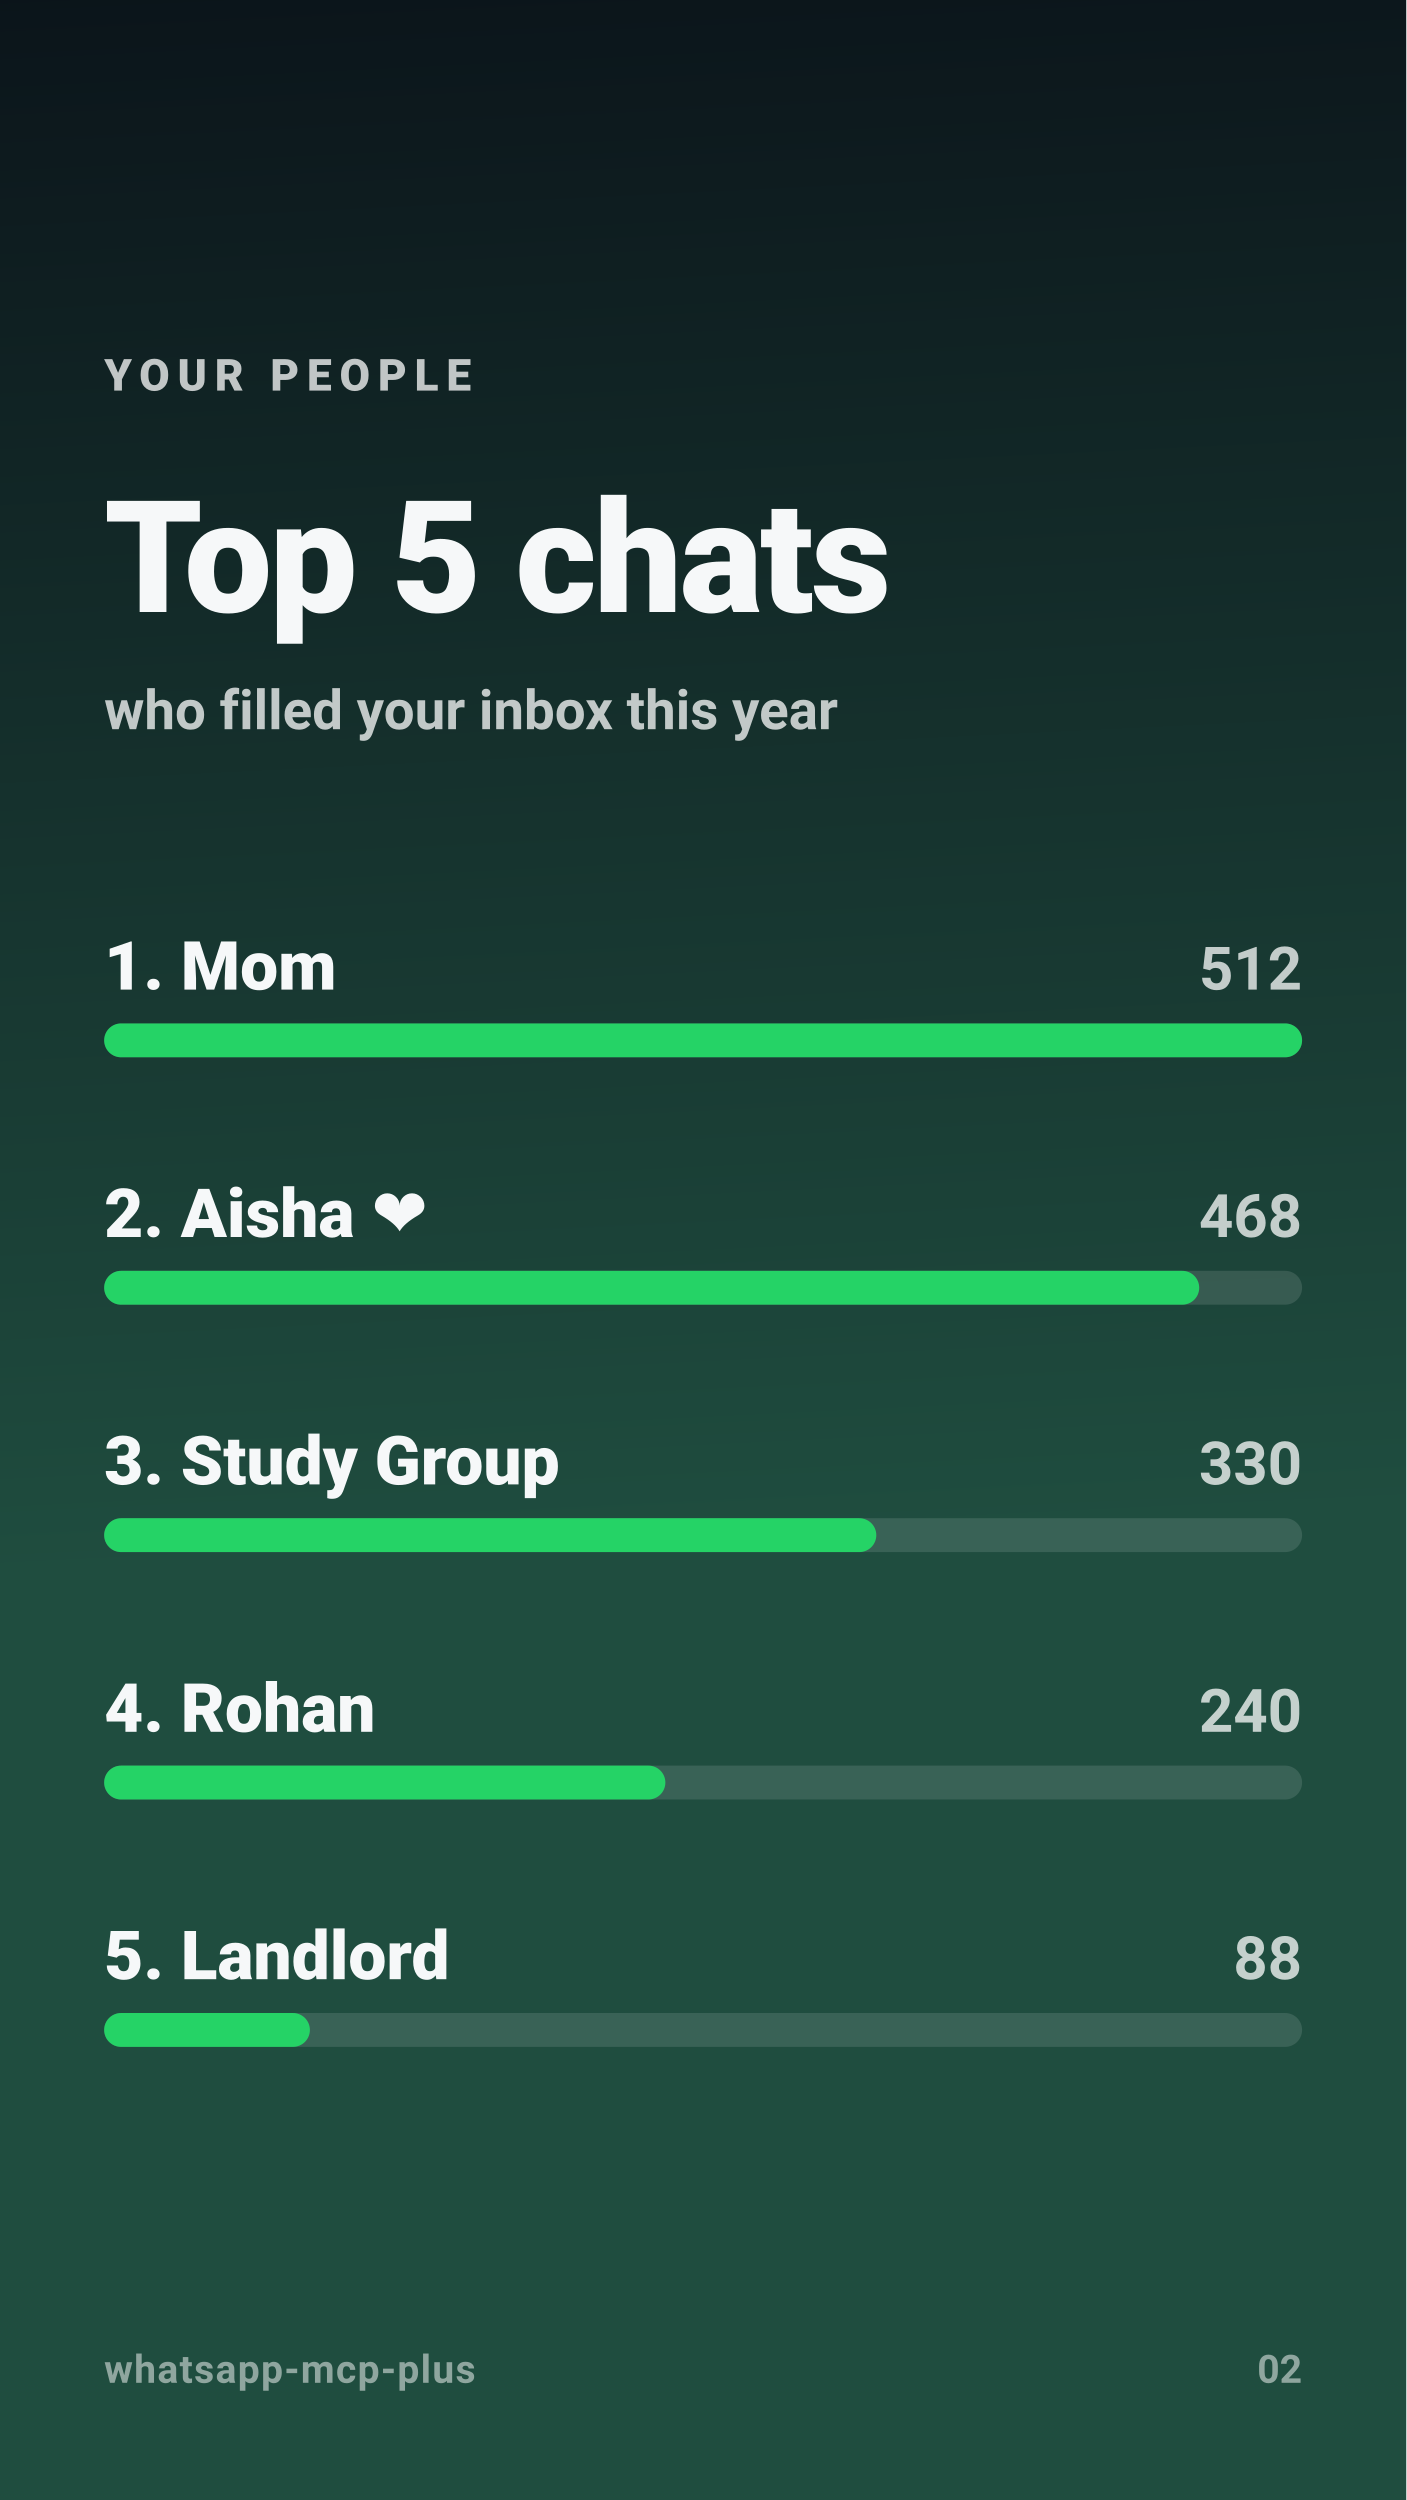
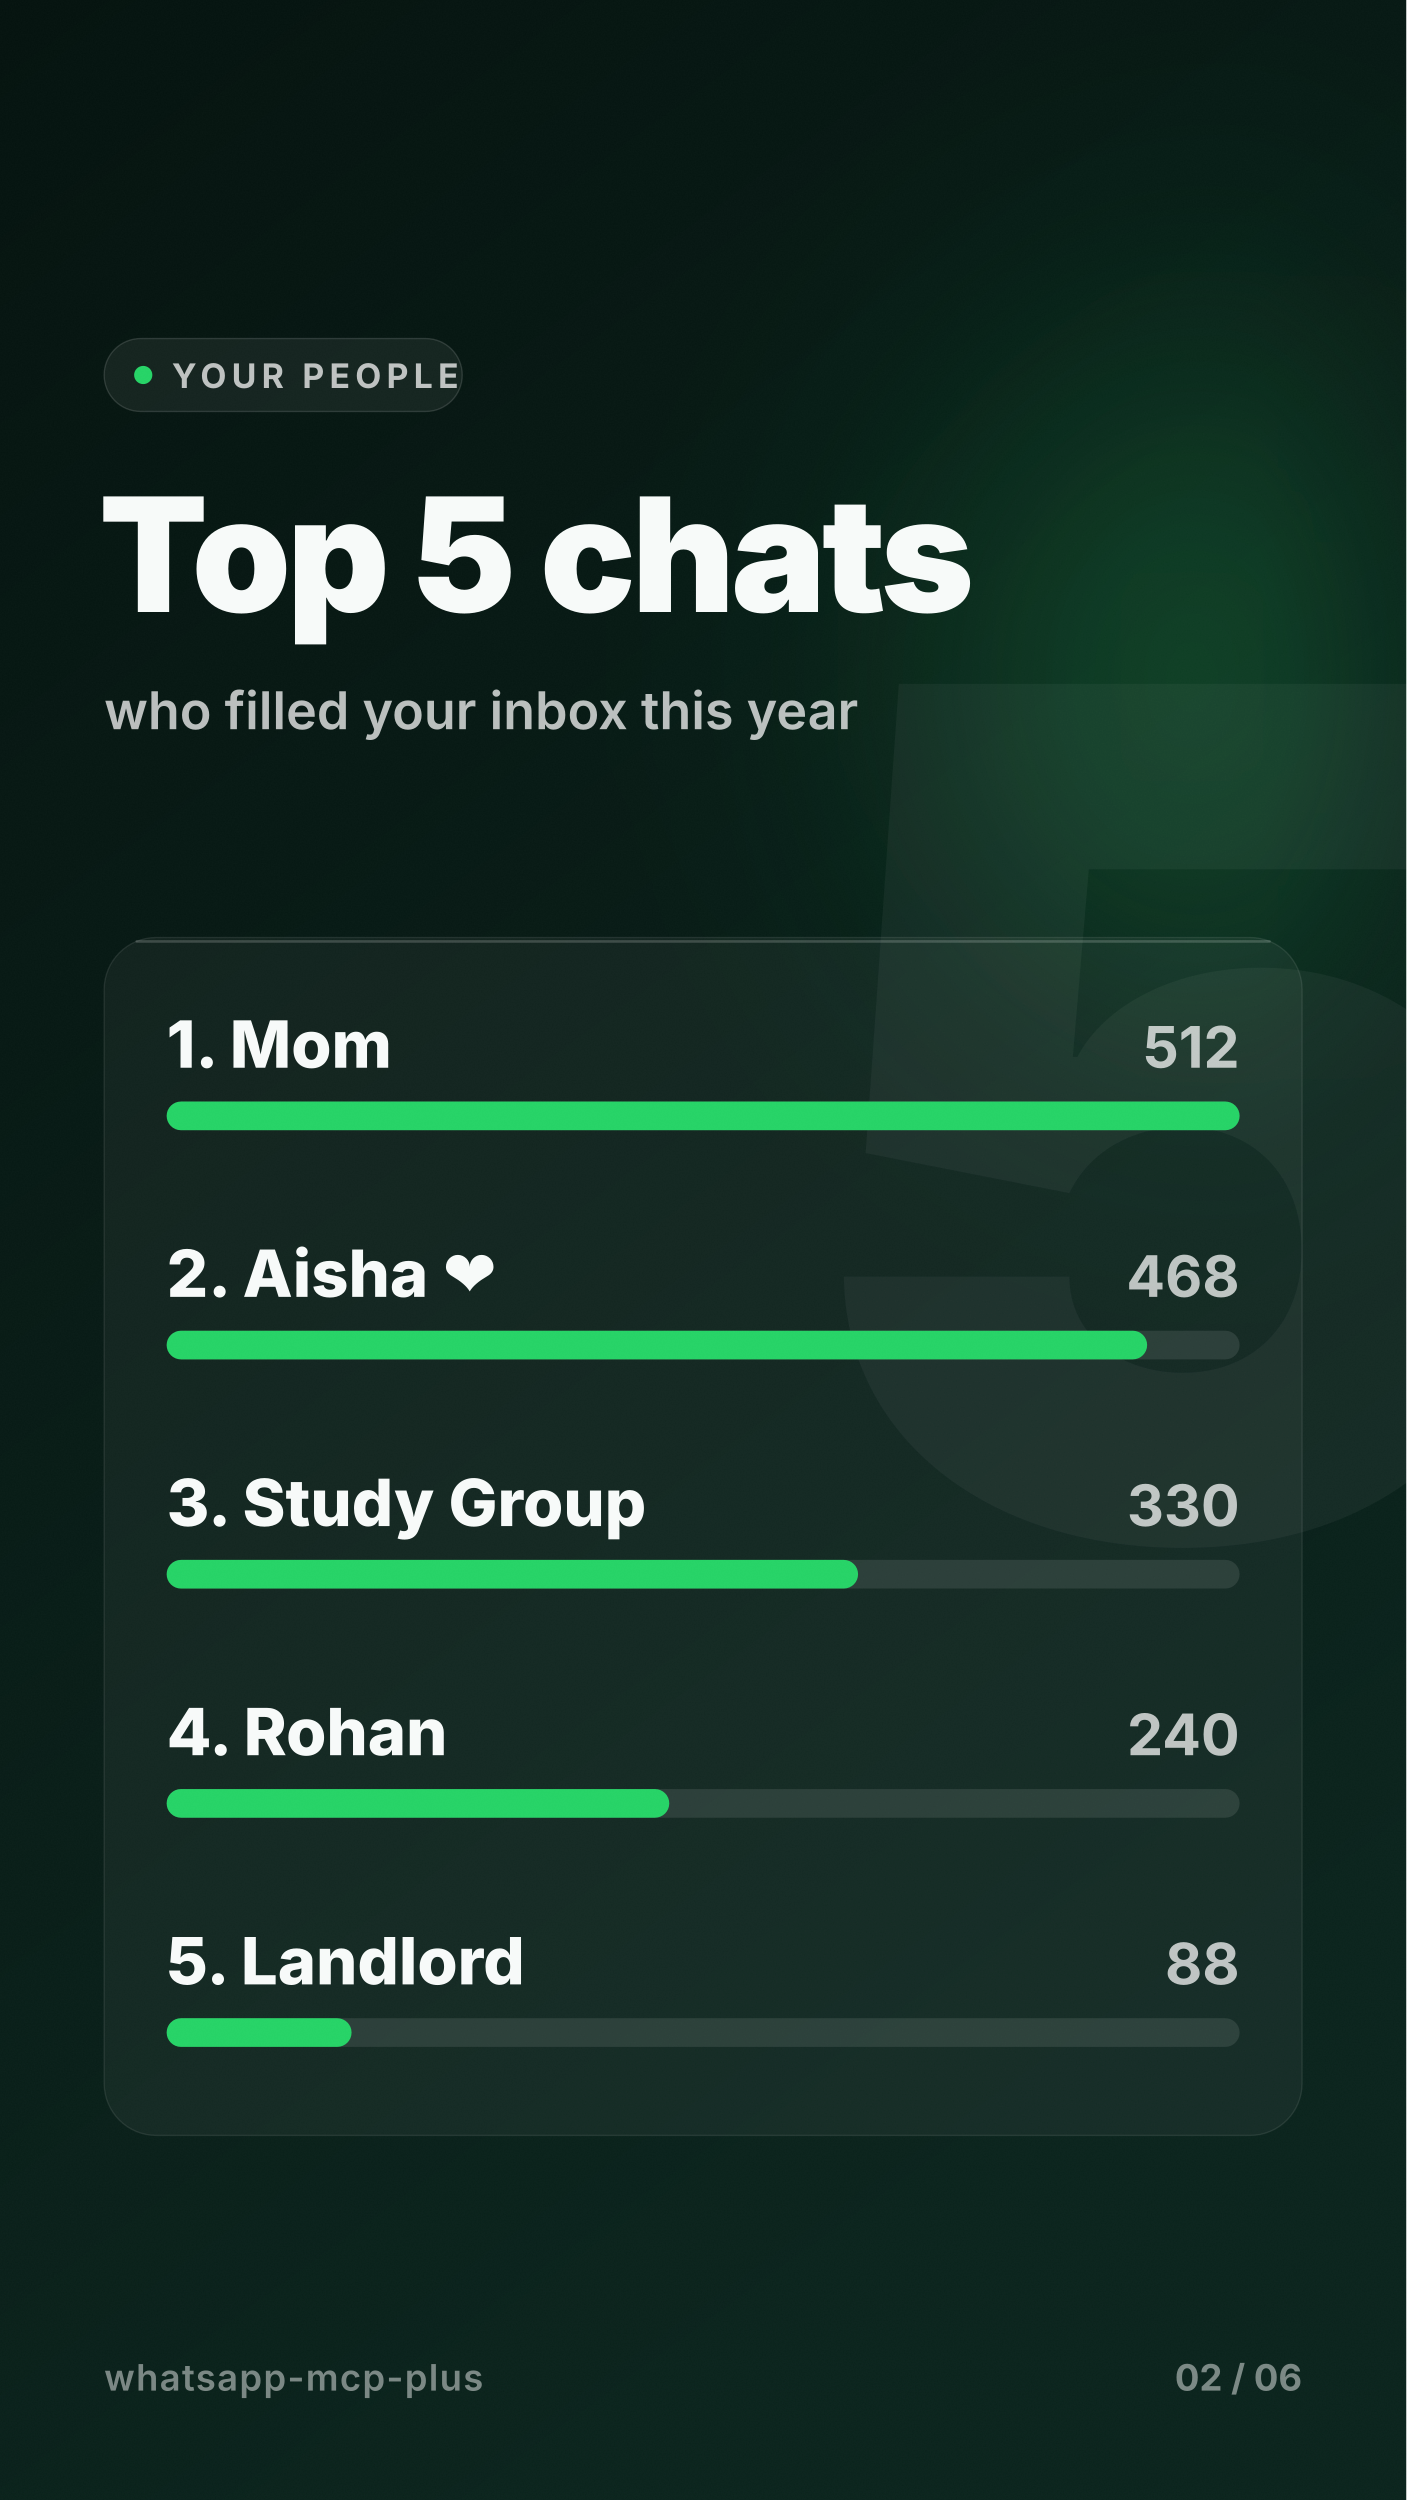
- <svg xmlns="http://www.w3.org/2000/svg" width="1080" height="1920" viewBox="0 0 1080 1920" font-family="-apple-system, 'Segoe UI', Roboto, Helvetica, Arial, sans-serif">
+ <svg xmlns="http://www.w3.org/2000/svg" width="1080" height="1920" viewBox="0 0 1080 1920" font-family="'SF Pro Display','Segoe UI Variable Display','Segoe UI',system-ui,sans-serif">
  <defs>
-     <linearGradient id="g2" x1="0" y1="0" x2="0.017" y2="0.629">
-       <stop offset="0" stop-color="#0b141a" />
-       <stop offset="1" stop-color="#1f4d3f" />
+     <linearGradient id="bg-c2" x1="0" y1="0" x2="0.4" y2="1">
+       <stop offset="0" stop-color="#04120e" />
+       <stop offset="1" stop-color="#0a231c" />
    </linearGradient>
+     <radialGradient id="orb-c2-0">
+       <stop offset="0" stop-color="#25D366" stop-opacity="0.9" />
+       <stop offset="1" stop-color="#25D366" stop-opacity="0" />
+     </radialGradient>
+     <filter id="soft-c2" x="-50%" y="-50%" width="200%" height="200%">
+       <feGaussianBlur stdDeviation="120" />
+     </filter>
+     <filter id="glow-c2" x="-40%" y="-40%" width="180%" height="180%">
+       <feGaussianBlur stdDeviation="18" />
+     </filter>
+     <filter id="grain-c2">
+       <feTurbulence type="fractalNoise" baseFrequency="0.9" numOctaves="2" stitchTiles="stitch" />
+       <feColorMatrix type="matrix" values="0 0 0 0 1  0 0 0 0 1  0 0 0 0 1  0 0 0 0.5 0" />
+     </filter>
  </defs>
-   <rect width="1080" height="1920" fill="url(#g2)" />
-   <text x="80" y="300" fill="rgba(255,255,255,0.74)" font-size="34" font-weight="800" letter-spacing="6">YOUR PEOPLE</text>
-   <text x="80" y="470" fill="#F6F8F9" font-size="120" font-weight="900" letter-spacing="-2">Top 5 chats</text>
-   <text x="80" y="560" fill="rgba(255,255,255,0.74)" font-size="42" font-weight="600">who filled your inbox this year</text>
-   <text x="80" y="760" fill="#F6F8F9" font-size="52" font-weight="800">1. Mom</text>
-   <text x="1000" y="760" fill="rgba(255,255,255,0.74)" font-size="46" font-weight="700" text-anchor="end">512</text>
-   <rect x="80" y="786" width="920" height="26" rx="13" fill="rgba(255,255,255,0.12)" />
-   <rect x="80" y="786" width="920" height="26" rx="13" fill="#25D366" />
-   <text x="80" y="950" fill="#F6F8F9" font-size="52" font-weight="800">2. Aisha ❤️</text>
-   <text x="1000" y="950" fill="rgba(255,255,255,0.74)" font-size="46" font-weight="700" text-anchor="end">468</text>
-   <rect x="80" y="976" width="920" height="26" rx="13" fill="rgba(255,255,255,0.12)" />
-   <rect x="80" y="976" width="841" height="26" rx="13" fill="#25D366" />
-   <text x="80" y="1140" fill="#F6F8F9" font-size="52" font-weight="800">3. Study Group</text>
-   <text x="1000" y="1140" fill="rgba(255,255,255,0.74)" font-size="46" font-weight="700" text-anchor="end">330</text>
-   <rect x="80" y="1166" width="920" height="26" rx="13" fill="rgba(255,255,255,0.12)" />
-   <rect x="80" y="1166" width="593" height="26" rx="13" fill="#25D366" />
-   <text x="80" y="1330" fill="#F6F8F9" font-size="52" font-weight="800">4. Rohan</text>
-   <text x="1000" y="1330" fill="rgba(255,255,255,0.74)" font-size="46" font-weight="700" text-anchor="end">240</text>
-   <rect x="80" y="1356" width="920" height="26" rx="13" fill="rgba(255,255,255,0.12)" />
-   <rect x="80" y="1356" width="431" height="26" rx="13" fill="#25D366" />
-   <text x="80" y="1520" fill="#F6F8F9" font-size="52" font-weight="800">5. Landlord</text>
-   <text x="1000" y="1520" fill="rgba(255,255,255,0.74)" font-size="46" font-weight="700" text-anchor="end">88</text>
-   <rect x="80" y="1546" width="920" height="26" rx="13" fill="rgba(255,255,255,0.12)" />
-   <rect x="80" y="1546" width="158" height="26" rx="13" fill="#25D366" />
-   <text x="80" y="1830" fill="rgba(255,255,255,0.5)" font-size="30" font-weight="600" letter-spacing="1">whatsapp-mcp-plus</text>
-   <text x="1000" y="1830" fill="rgba(255,255,255,0.5)" font-size="30" font-weight="700" text-anchor="end">02</text>
+   <rect width="1080" height="1920" fill="url(#bg-c2)" />
+   <circle cx="980" cy="520" r="360" fill="url(#orb-c2-0)" opacity="0.4" filter="url(#soft-c2)" />
+   <text x="620" y="1180" fill="rgba(255,255,255,0.045)" font-size="900" font-weight="900" letter-spacing="-6">5</text>
+   <rect x="80" y="260" width="275" height="56" rx="28" fill="rgba(255,255,255,0.06)" stroke="rgba(255,255,255,0.14)" />
+   <circle cx="110" cy="288" r="7" fill="#25D366" />
+   <text x="132" y="298" fill="rgba(255,255,255,0.72)" font-size="26" font-weight="700" letter-spacing="4">YOUR PEOPLE</text>
+   <text x="76" y="470" fill="#F7FAF9" font-size="122" font-weight="900" letter-spacing="-3">Top 5 chats</text>
+   <text x="80" y="560" fill="rgba(255,255,255,0.72)" font-size="40" font-weight="600">who filled your inbox this year</text>
+   <rect x="80" y="720" width="920" height="920" rx="40" fill="rgba(255,255,255,0.045)" stroke="rgba(255,255,255,0.09)" />
+   <rect x="104" y="722" width="872" height="2" rx="1" fill="rgba(255,255,255,0.18)" />
+   <text x="128" y="820" fill="#F7FAF9" font-size="50" font-weight="800">1. Mom</text>
+   <text x="952" y="820" fill="rgba(255,255,255,0.72)" font-size="44" font-weight="700" text-anchor="end">512</text>
+   <rect x="128" y="846" width="824" height="22" rx="11" fill="rgba(255,255,255,0.10)" />
+   <rect x="128" y="846" width="824" height="22" rx="11" fill="#25D366" />
+   <text x="128" y="996" fill="#F7FAF9" font-size="50" font-weight="800">2. Aisha ❤️</text>
+   <text x="952" y="996" fill="rgba(255,255,255,0.72)" font-size="44" font-weight="700" text-anchor="end">468</text>
+   <rect x="128" y="1022" width="824" height="22" rx="11" fill="rgba(255,255,255,0.10)" />
+   <rect x="128" y="1022" width="753" height="22" rx="11" fill="#25D366" />
+   <text x="128" y="1172" fill="#F7FAF9" font-size="50" font-weight="800">3. Study Group</text>
+   <text x="952" y="1172" fill="rgba(255,255,255,0.72)" font-size="44" font-weight="700" text-anchor="end">330</text>
+   <rect x="128" y="1198" width="824" height="22" rx="11" fill="rgba(255,255,255,0.10)" />
+   <rect x="128" y="1198" width="531" height="22" rx="11" fill="#25D366" />
+   <text x="128" y="1348" fill="#F7FAF9" font-size="50" font-weight="800">4. Rohan</text>
+   <text x="952" y="1348" fill="rgba(255,255,255,0.72)" font-size="44" font-weight="700" text-anchor="end">240</text>
+   <rect x="128" y="1374" width="824" height="22" rx="11" fill="rgba(255,255,255,0.10)" />
+   <rect x="128" y="1374" width="386" height="22" rx="11" fill="#25D366" />
+   <text x="128" y="1524" fill="#F7FAF9" font-size="50" font-weight="800">5. Landlord</text>
+   <text x="952" y="1524" fill="rgba(255,255,255,0.72)" font-size="44" font-weight="700" text-anchor="end">88</text>
+   <rect x="128" y="1550" width="824" height="22" rx="11" fill="rgba(255,255,255,0.10)" />
+   <rect x="128" y="1550" width="142" height="22" rx="11" fill="#25D366" />
+   <rect width="1080" height="1920" filter="url(#grain-c2)" opacity="0.04" />
+   <text x="80" y="1836" fill="rgba(255,255,255,0.46)" font-size="28" font-weight="600" letter-spacing="1">whatsapp-mcp-plus</text>
+   <text x="1000" y="1836" fill="rgba(255,255,255,0.46)" font-size="28" font-weight="700" text-anchor="end">02 / 06</text>
</svg>
